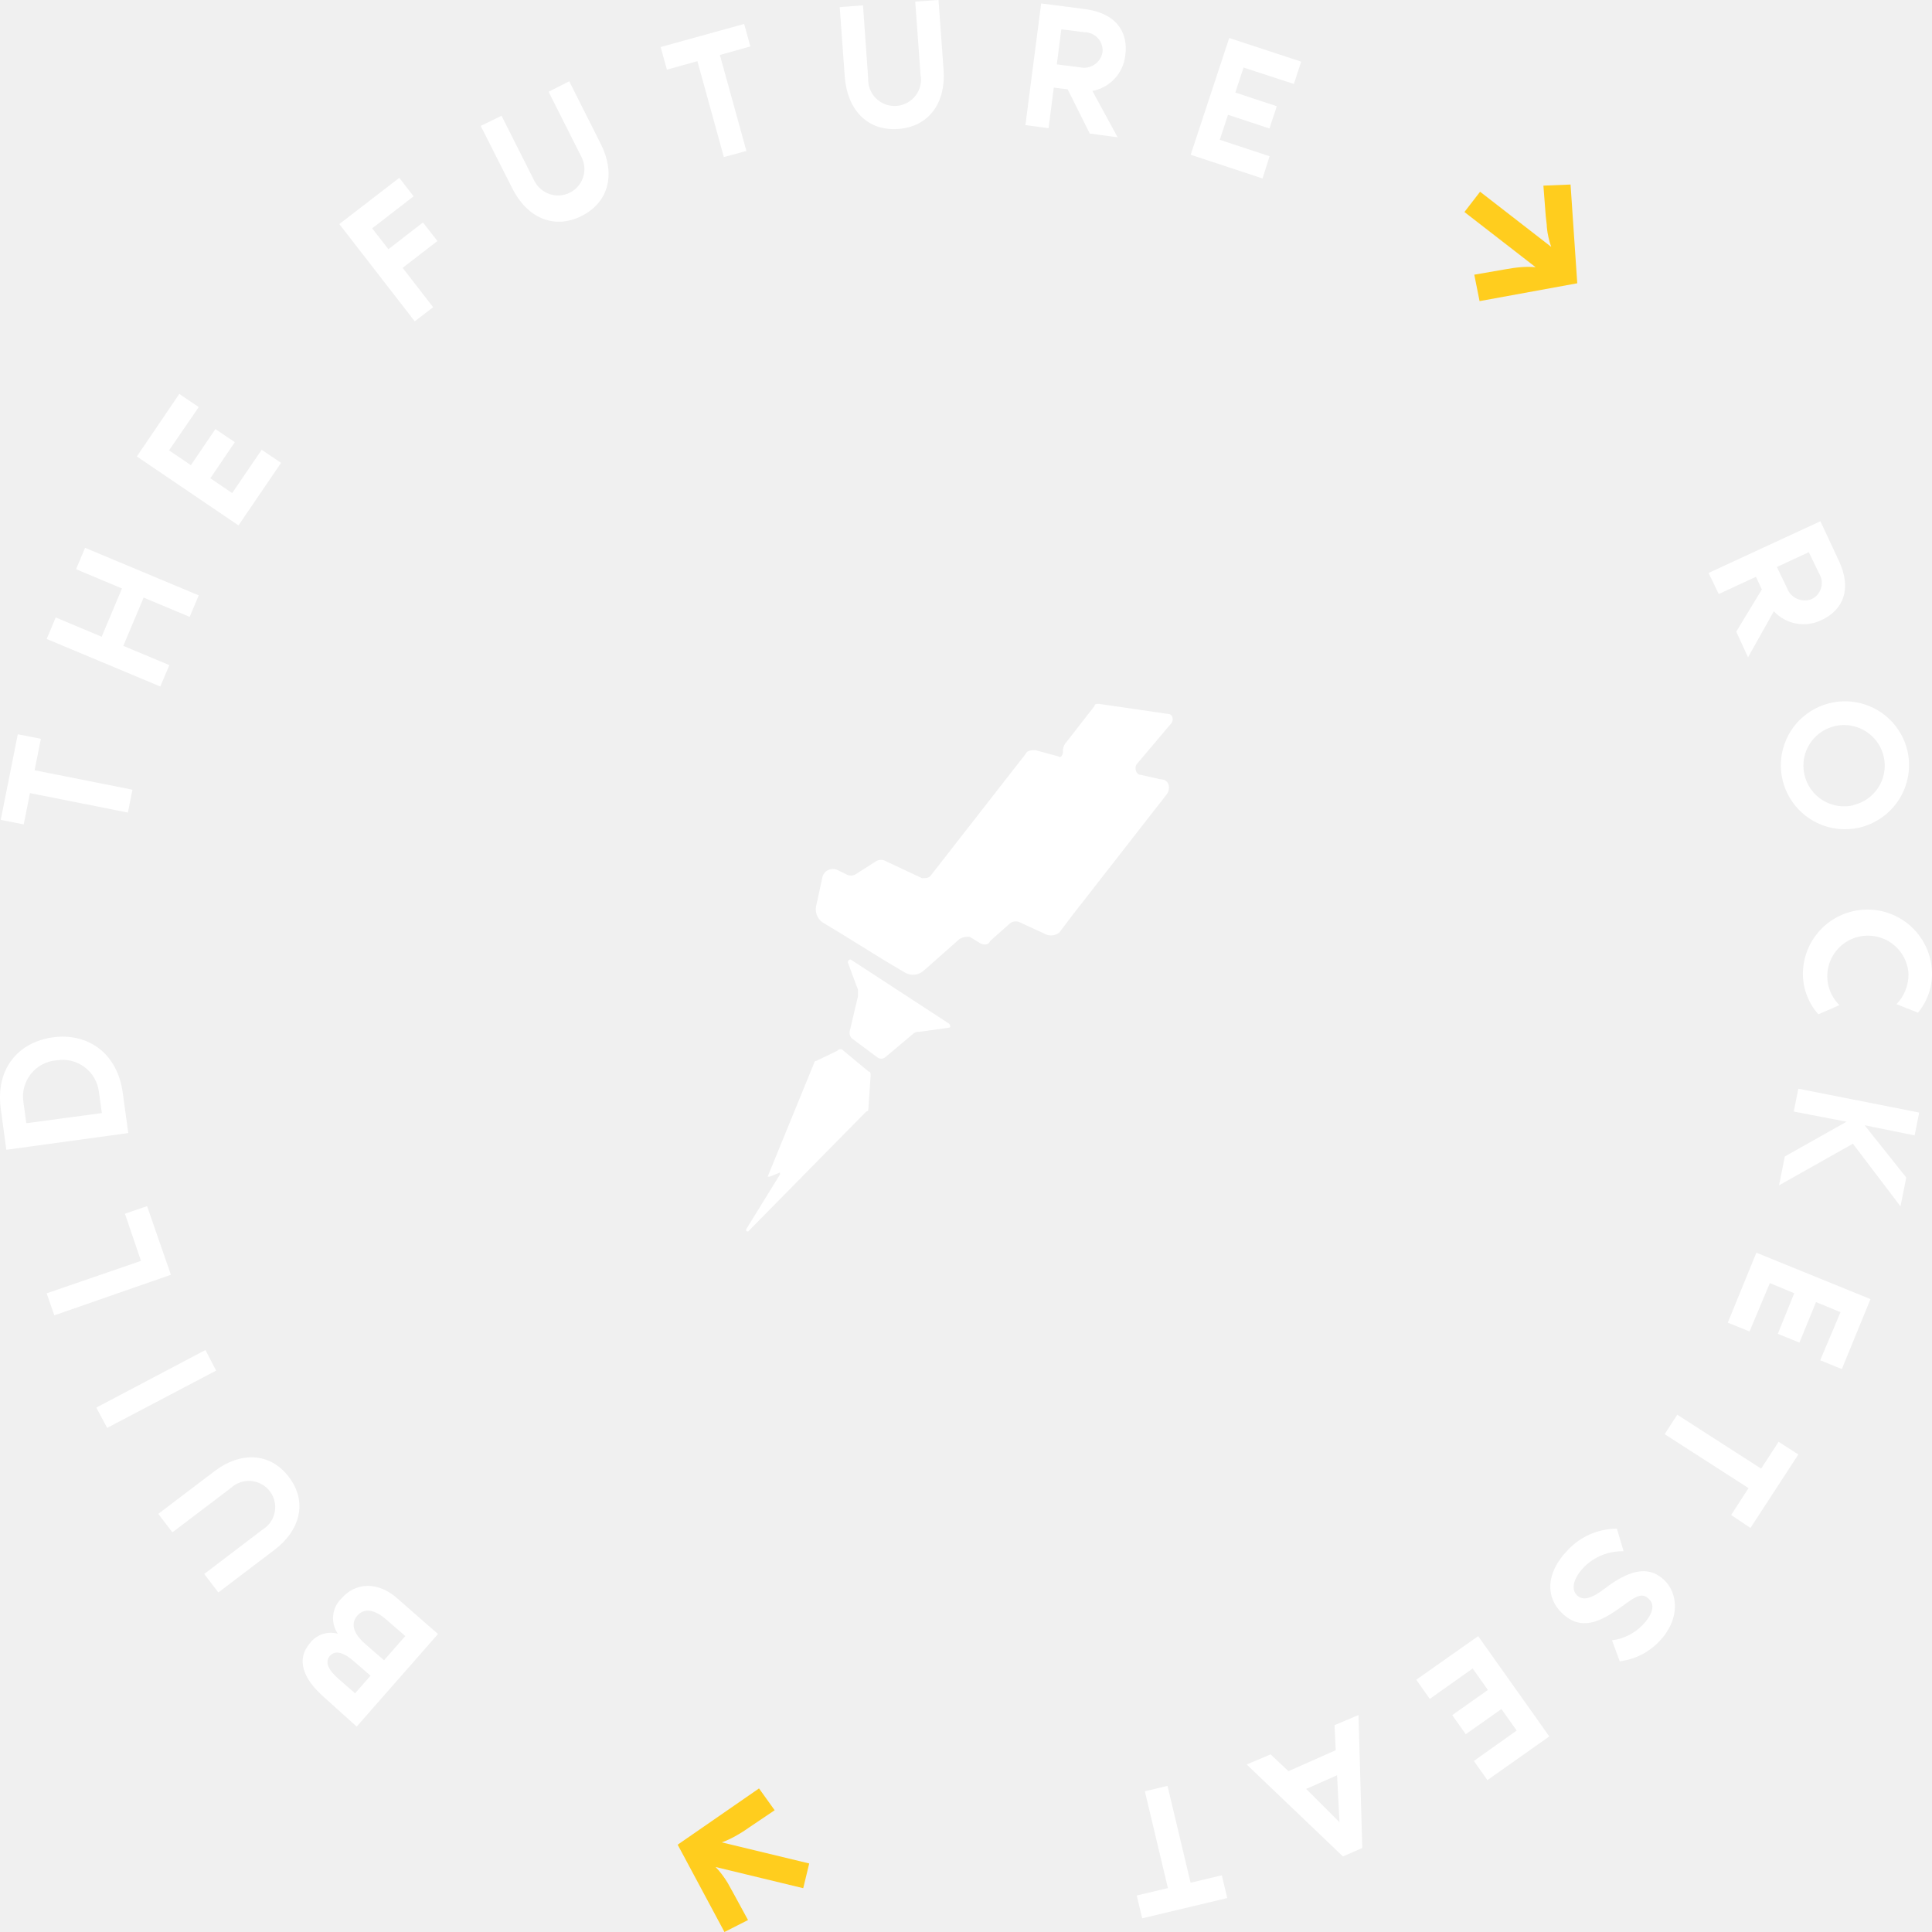
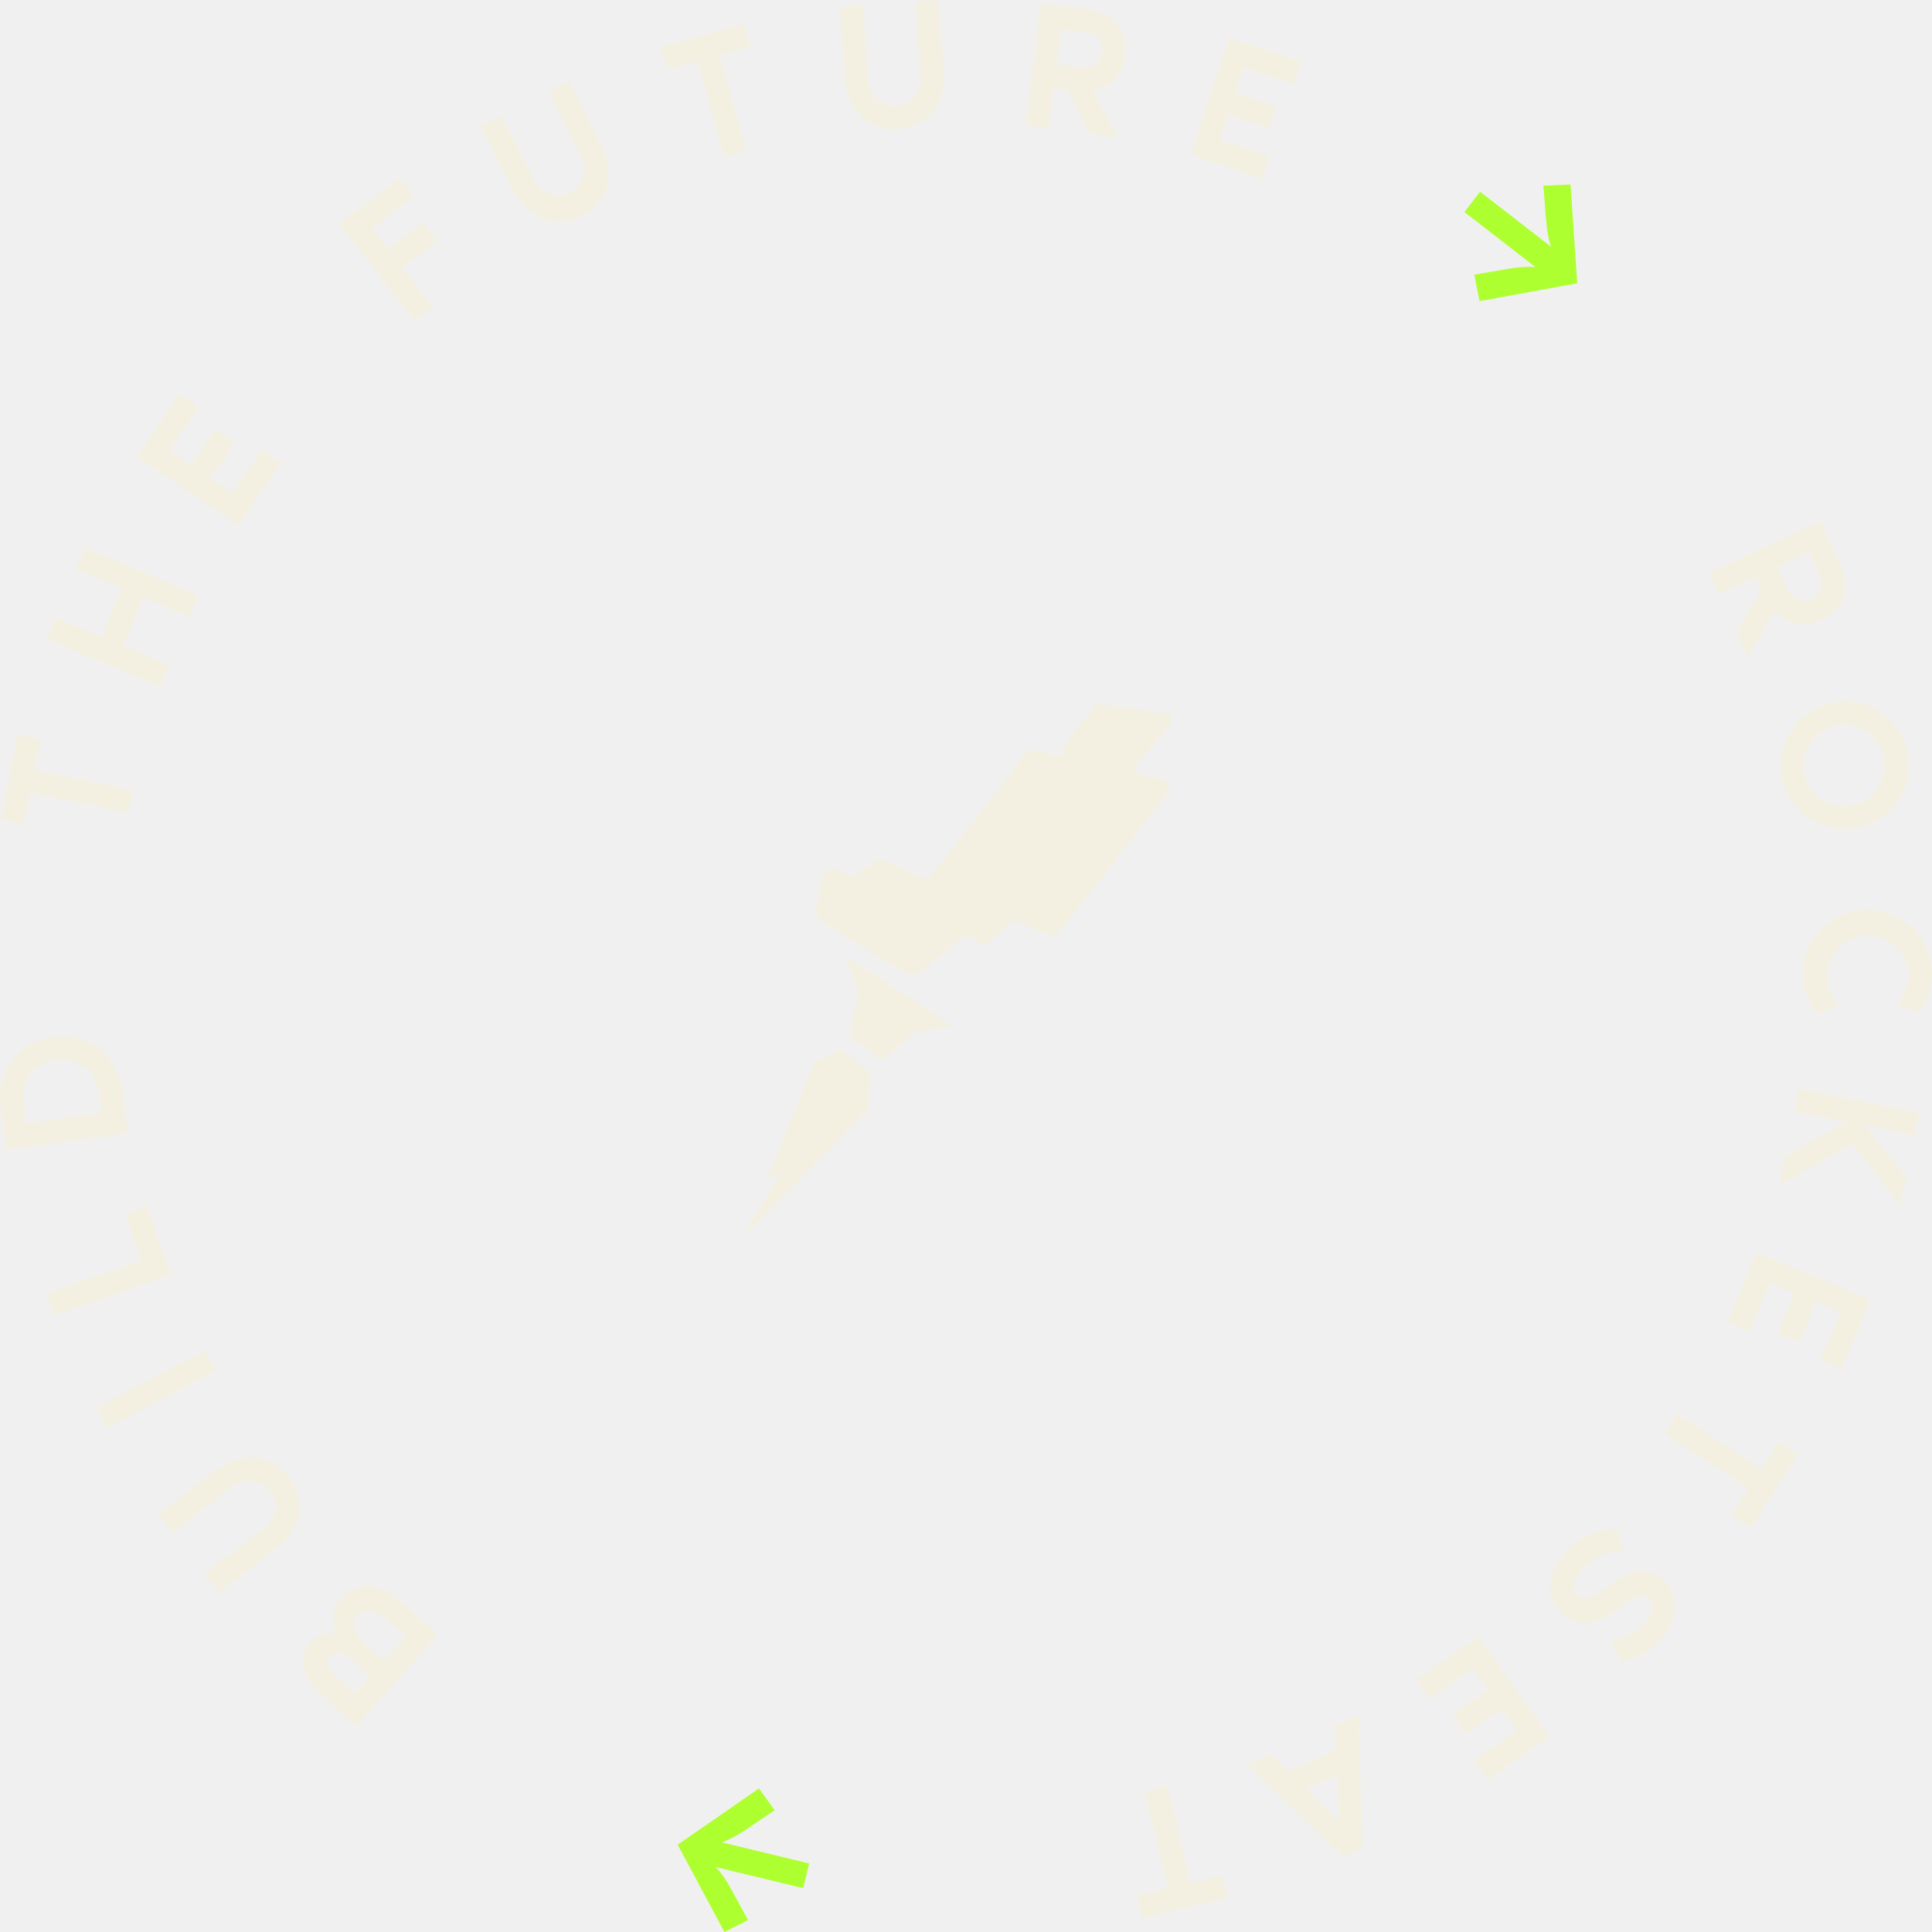
<svg xmlns="http://www.w3.org/2000/svg" width="80" height="80" viewBox="0 0 80 80" fill="none">
-   <path d="M48.382 29.565L45.499 29.145C45.411 29.145 45.322 29.145 45.322 29.233L44.102 30.799C44.032 30.901 44.001 31.025 44.014 31.148C44.014 31.236 43.925 31.412 43.841 31.324L42.877 31.064C42.705 31.064 42.528 31.064 42.456 31.236L38.525 36.274C38.437 36.362 38.348 36.362 38.176 36.362L36.69 35.665C36.627 35.626 36.554 35.605 36.48 35.605C36.405 35.605 36.332 35.626 36.269 35.665L35.444 36.194C35.382 36.235 35.308 36.256 35.234 36.256C35.159 36.256 35.086 36.235 35.023 36.194L34.674 36.022C34.617 35.996 34.555 35.983 34.493 35.982C34.431 35.982 34.369 35.994 34.311 36.019C34.254 36.043 34.202 36.079 34.16 36.124C34.117 36.17 34.084 36.224 34.064 36.282L33.798 37.5C33.767 37.629 33.776 37.765 33.823 37.889C33.87 38.014 33.954 38.121 34.064 38.197L34.762 38.617L36.593 39.75L37.469 40.271C37.592 40.343 37.734 40.374 37.876 40.358C38.018 40.343 38.151 40.283 38.256 40.187L39.737 38.877C39.865 38.805 40.012 38.775 40.158 38.793L40.579 39.053C40.752 39.142 40.928 39.142 41 38.965L41.783 38.268C41.837 38.214 41.905 38.177 41.98 38.161C42.055 38.146 42.133 38.152 42.204 38.18L43.34 38.705C43.428 38.734 43.521 38.74 43.612 38.725C43.703 38.71 43.789 38.673 43.862 38.617L44.388 37.92L48.319 32.882C48.492 32.617 48.403 32.269 48.054 32.269L47.229 32.084C47.052 32.084 46.968 31.824 47.052 31.664L48.45 30.01C48.643 29.834 48.555 29.565 48.382 29.565Z" fill="white" />
-   <path d="M35.28 39.767C35.192 39.679 35.107 39.767 35.107 39.855L35.528 40.985V41.249L35.179 42.727C35.173 42.775 35.178 42.823 35.193 42.869C35.208 42.915 35.234 42.957 35.267 42.992L36.315 43.772C36.364 43.815 36.426 43.838 36.49 43.838C36.554 43.838 36.616 43.815 36.665 43.772L37.801 42.815C37.835 42.782 37.876 42.756 37.922 42.741C37.967 42.726 38.015 42.721 38.062 42.727L39.287 42.555C39.371 42.555 39.371 42.467 39.287 42.379L35.28 39.767Z" fill="white" />
-   <path d="M34.931 43.512C34.916 43.491 34.896 43.474 34.873 43.462C34.851 43.451 34.826 43.445 34.8 43.445C34.775 43.445 34.749 43.451 34.727 43.462C34.704 43.474 34.684 43.491 34.67 43.512L33.794 43.932C33.783 43.932 33.771 43.934 33.761 43.938C33.751 43.943 33.741 43.95 33.733 43.958C33.725 43.966 33.719 43.976 33.715 43.986C33.711 43.997 33.709 44.008 33.71 44.02L31.787 48.722H31.875L32.296 48.55V48.634L30.898 50.901C30.898 50.989 30.898 50.989 30.983 50.989L35.873 46.023C35.962 46.023 35.962 45.934 35.962 45.846L36.05 44.541C36.05 44.452 36.05 44.368 35.962 44.368L34.931 43.512Z" fill="white" />
-   <path d="M29.998 80L28.061 76.385L31.429 74.055L32.077 74.958L31.012 75.676C30.83 75.806 30.64 75.925 30.444 76.033C30.266 76.133 30.08 76.219 29.888 76.289L33.508 77.162L33.26 78.186L29.631 77.309C29.727 77.406 29.815 77.51 29.897 77.62C29.977 77.725 30.052 77.838 30.128 77.96L30.36 78.379L30.974 79.505L29.998 80Z" fill="#FFCD1E" />
-   <path d="M14.139 66.188C14.715 65.528 15.633 65.461 16.453 66.188L18.137 67.661L14.77 71.494L13.431 70.289C12.556 69.525 12.236 68.723 12.851 68.018C12.983 67.852 13.161 67.729 13.363 67.663C13.565 67.598 13.782 67.592 13.987 67.648C13.836 67.426 13.768 67.158 13.796 66.89C13.824 66.623 13.945 66.374 14.139 66.188ZM15.342 69.387L14.66 68.795C14.239 68.421 13.878 68.316 13.659 68.568C13.44 68.82 13.591 69.151 14.025 69.525L14.703 70.117L15.342 69.387ZM14.795 66.901C14.496 67.245 14.656 67.665 15.128 68.077L15.902 68.749L16.782 67.745L16.007 67.073C15.536 66.662 15.098 66.553 14.795 66.901Z" fill="white" />
-   <path d="M6.554 62.686L8.877 60.923C9.946 60.108 11.171 60.125 11.958 61.154C12.745 62.182 12.434 63.366 11.365 64.177L9.041 65.94L8.456 65.176L10.872 63.337C11.003 63.258 11.115 63.152 11.202 63.027C11.289 62.901 11.348 62.76 11.377 62.61C11.405 62.46 11.402 62.306 11.367 62.158C11.332 62.01 11.266 61.871 11.173 61.749C11.081 61.628 10.964 61.528 10.83 61.455C10.696 61.381 10.548 61.337 10.396 61.324C10.244 61.312 10.091 61.331 9.947 61.381C9.802 61.431 9.67 61.511 9.559 61.615L7.139 63.45L6.554 62.686Z" fill="white" />
-   <path d="M8.949 56.754L4.437 59.126L3.987 58.286L8.507 55.901L8.949 56.754Z" fill="white" />
-   <path d="M5.173 50.259L6.091 49.944L7.076 52.786L2.248 54.465L1.933 53.554L5.838 52.211L5.173 50.259Z" fill="white" />
-   <path d="M2.194 42.954C3.591 42.761 4.849 43.562 5.081 45.238L5.312 46.917L0.262 47.61L0.034 45.93C-0.201 44.209 0.8 43.143 2.194 42.954ZM2.324 43.907C2.119 43.925 1.921 43.985 1.74 44.083C1.559 44.181 1.401 44.314 1.274 44.475C1.147 44.637 1.054 44.822 1.002 45.02C0.949 45.218 0.938 45.425 0.969 45.628L1.087 46.51L4.218 46.09L4.096 45.212C4.071 45.009 4.005 44.813 3.902 44.636C3.798 44.459 3.66 44.304 3.495 44.182C3.33 44.06 3.142 43.973 2.942 43.925C2.742 43.878 2.535 43.872 2.333 43.907H2.324Z" fill="white" />
-   <path d="M0.737 30.405L1.693 30.593L1.432 31.895L5.485 32.701L5.296 33.646L1.242 32.84L0.981 34.137L0.03 33.948L0.737 30.405Z" fill="white" />
-   <path d="M3.523 22.684L8.229 24.653L7.854 25.543L5.948 24.745L5.106 26.744L7.013 27.541L6.638 28.427L1.933 26.458L2.307 25.568L4.21 26.366L5.051 24.367L3.149 23.57L3.523 22.684Z" fill="white" />
-   <path d="M7 18.649L7.905 19.262L8.919 17.767L9.723 18.309L8.709 19.804L9.614 20.417L10.835 18.624L11.638 19.166L9.875 21.756L5.666 18.901L7.425 16.311L8.229 16.857L7 18.649Z" fill="white" />
-   <path d="M17.173 13.305L14.05 9.278L16.534 7.364L17.127 8.128L15.41 9.455L16.083 10.32L17.514 9.211L18.112 9.98L16.672 11.092L17.935 12.721L17.173 13.305Z" fill="white" />
-   <path d="M23.571 3.367L24.88 5.966C25.482 7.162 25.242 8.359 24.084 8.942C22.927 9.526 21.816 9.001 21.214 7.801L19.905 5.214L20.768 4.794L22.131 7.498C22.197 7.626 22.286 7.739 22.395 7.832C22.505 7.925 22.631 7.996 22.768 8.04C22.904 8.085 23.049 8.102 23.192 8.09C23.335 8.079 23.474 8.04 23.602 7.975C23.73 7.91 23.844 7.82 23.937 7.711C24.031 7.602 24.102 7.476 24.146 7.34C24.19 7.204 24.207 7.06 24.196 6.917C24.185 6.774 24.145 6.635 24.08 6.507L22.716 3.799L23.571 3.367Z" fill="white" />
-   <path d="M30.814 0.991L31.071 1.923L29.808 2.276L30.907 6.251L29.973 6.503L28.878 2.532L27.616 2.884L27.355 1.948L30.814 0.991Z" fill="white" />
-   <path d="M38.862 0L39.072 2.901C39.169 4.236 38.483 5.248 37.191 5.34C35.899 5.433 35.087 4.53 34.981 3.191L34.771 0.294L35.735 0.223L35.949 3.245C35.942 3.399 35.968 3.553 36.024 3.697C36.081 3.84 36.167 3.97 36.278 4.078C36.389 4.186 36.521 4.269 36.666 4.322C36.812 4.375 36.967 4.397 37.121 4.386C37.275 4.375 37.425 4.331 37.562 4.258C37.698 4.185 37.817 4.084 37.911 3.961C38.005 3.839 38.072 3.698 38.108 3.548C38.143 3.397 38.146 3.241 38.117 3.09L37.898 0.067L38.862 0Z" fill="white" />
-   <path d="M45.125 5.53L44.211 3.699L43.635 3.628L43.42 5.307L42.46 5.181L43.113 0.143L44.91 0.374C46.219 0.542 46.733 1.327 46.594 2.305C46.553 2.662 46.399 2.996 46.155 3.259C45.91 3.522 45.587 3.7 45.234 3.766L46.278 5.685L45.125 5.53ZM43.761 2.666L44.721 2.788C44.822 2.81 44.927 2.812 45.029 2.793C45.131 2.774 45.229 2.734 45.315 2.677C45.402 2.62 45.476 2.546 45.534 2.46C45.592 2.374 45.631 2.277 45.651 2.175C45.664 2.07 45.654 1.963 45.623 1.862C45.592 1.76 45.539 1.667 45.468 1.588C45.398 1.508 45.311 1.445 45.214 1.401C45.117 1.358 45.012 1.335 44.906 1.335L43.946 1.214L43.761 2.666Z" fill="white" />
-   <path d="M51.493 2.796L51.152 3.833L52.869 4.4L52.566 5.319L50.849 4.753L50.508 5.79L52.57 6.47L52.28 7.389L49.304 6.407L50.899 1.574L53.879 2.553L53.576 3.476L51.493 2.796Z" fill="white" />
-   <path d="M65.033 7.641L65.311 11.73L61.266 12.469L61.047 11.374L62.31 11.155C62.541 11.113 62.764 11.08 62.975 11.063C63.178 11.046 63.382 11.046 63.585 11.063L60.639 8.779L61.287 7.939L64.233 10.223C64.186 10.096 64.148 9.966 64.12 9.833C64.087 9.695 64.065 9.554 64.052 9.413C64.052 9.274 64.019 9.115 64.006 8.947L63.909 7.687L65.033 7.641Z" fill="#FFCD1E" />
-   <path d="M71.894 26.156L72.954 24.409L72.71 23.884L71.169 24.598L70.749 23.725L75.379 21.584L76.144 23.221C76.7 24.413 76.309 25.266 75.416 25.681C75.092 25.837 74.726 25.886 74.373 25.819C74.019 25.753 73.696 25.575 73.451 25.312L72.382 27.218L71.894 26.156ZM73.577 23.477L73.998 24.351C74.033 24.448 74.088 24.538 74.159 24.614C74.23 24.69 74.315 24.751 74.41 24.794C74.505 24.837 74.608 24.86 74.712 24.862C74.816 24.865 74.92 24.846 75.016 24.808C75.111 24.762 75.195 24.697 75.263 24.617C75.331 24.536 75.381 24.442 75.409 24.341C75.438 24.24 75.445 24.134 75.43 24.03C75.414 23.926 75.376 23.826 75.32 23.738L74.899 22.864L73.577 23.477Z" fill="white" />
-   <path d="M76.965 34.276C76.453 34.388 75.919 34.346 75.431 34.156C74.942 33.966 74.521 33.636 74.221 33.207C73.92 32.779 73.753 32.271 73.741 31.748C73.729 31.226 73.873 30.711 74.153 30.269C74.434 29.828 74.84 29.479 75.319 29.267C75.798 29.055 76.329 28.989 76.846 29.077C77.363 29.166 77.842 29.405 78.222 29.764C78.603 30.124 78.868 30.588 78.985 31.098C79.14 31.786 79.014 32.508 78.635 33.104C78.256 33.7 77.655 34.121 76.965 34.276ZM76.75 33.335C77.073 33.258 77.367 33.087 77.593 32.845C77.819 32.602 77.968 32.298 78.021 31.971C78.074 31.643 78.029 31.308 77.891 31.006C77.753 30.705 77.529 30.45 77.247 30.276C76.965 30.101 76.637 30.013 76.305 30.023C75.973 30.034 75.651 30.142 75.381 30.335C75.111 30.527 74.903 30.796 74.785 31.105C74.667 31.415 74.644 31.753 74.718 32.076C74.766 32.293 74.858 32.498 74.986 32.68C75.115 32.862 75.279 33.016 75.468 33.134C75.657 33.252 75.868 33.331 76.088 33.367C76.308 33.403 76.533 33.395 76.75 33.344V33.335Z" fill="white" />
-   <path d="M76.17 41.619L75.294 42.001C74.894 41.55 74.668 40.973 74.654 40.372C74.649 40.022 74.713 39.674 74.842 39.348C74.971 39.023 75.163 38.726 75.407 38.474C75.652 38.223 75.943 38.022 76.265 37.883C76.588 37.744 76.934 37.669 77.285 37.664C77.636 37.658 77.985 37.722 78.311 37.851C78.637 37.979 78.935 38.171 79.187 38.415C79.439 38.658 79.641 38.949 79.78 39.271C79.92 39.592 79.994 39.938 80 40.288C80.009 40.888 79.803 41.471 79.419 41.933L78.531 41.581C78.856 41.243 79.035 40.79 79.027 40.321C79.011 40.049 78.928 39.785 78.787 39.552C78.645 39.319 78.448 39.123 78.214 38.983C77.98 38.843 77.715 38.761 77.442 38.746C77.169 38.73 76.896 38.781 76.648 38.895C76.399 39.008 76.182 39.18 76.015 39.396C75.847 39.611 75.736 39.864 75.689 40.133C75.641 40.402 75.661 40.678 75.745 40.937C75.828 41.197 75.974 41.432 76.17 41.623V41.619Z" fill="white" />
-   <path d="M73.665 49.083L73.905 47.887L76.464 46.447L74.276 46.027L74.465 45.082L79.469 46.069L79.28 47.014L77.209 46.594L78.935 48.76L78.695 49.952L76.725 47.358L73.665 49.083Z" fill="white" />
-   <path d="M76.212 54.335L75.197 53.916L74.511 55.595L73.615 55.23L74.296 53.55L73.286 53.13L72.445 55.133L71.544 54.768L72.727 51.871L77.453 53.794L76.266 56.691L75.37 56.325L76.212 54.335Z" fill="white" />
-   <path d="M72.483 63.27L71.683 62.732L72.403 61.62L68.93 59.386L69.452 58.58L72.925 60.813L73.648 59.701L74.465 60.226L72.483 63.27Z" fill="white" />
-   <path d="M64.679 66.796C64.018 66.166 63.976 65.163 64.906 64.198C65.167 63.915 65.483 63.689 65.835 63.534C66.187 63.38 66.567 63.3 66.952 63.299L67.23 64.235C66.928 64.227 66.627 64.279 66.347 64.391C66.066 64.502 65.811 64.669 65.597 64.882C65.134 65.365 65.045 65.814 65.302 66.061C65.559 66.309 65.942 66.171 66.472 65.763C67.63 64.878 68.362 64.899 68.918 65.432C69.473 65.965 69.595 67.027 68.72 67.951C68.286 68.416 67.702 68.714 67.07 68.79L66.75 67.921C67.231 67.861 67.676 67.639 68.013 67.292C68.37 66.922 68.577 66.498 68.282 66.213C67.987 65.927 67.735 66.095 67.137 66.536C66.258 67.17 65.466 67.552 64.679 66.796Z" fill="white" />
-   <path d="M62.802 71.658L62.171 70.768L60.694 71.809L60.134 71.02L61.611 69.978L60.98 69.088L59.204 70.348L58.644 69.554L61.207 67.749L64.153 71.901L61.59 73.711L61.03 72.917L62.802 71.658Z" fill="white" />
-   <path d="M53.353 73.341L55.31 72.472L55.26 71.435L56.253 71.016L56.409 76.52L55.609 76.872L51.623 73.064L52.612 72.644L53.353 73.341ZM54.085 74.076L55.466 75.453L55.365 73.509L54.085 74.076Z" fill="white" />
-   <path d="M47.296 79.433L47.069 78.489L48.361 78.182L47.406 74.173L48.344 73.95L49.3 77.96L50.592 77.653L50.819 78.594L47.296 79.433Z" fill="white" />
+   <path d="M48.382 29.565L45.499 29.145C45.411 29.145 45.322 29.145 45.322 29.233L44.102 30.799C44.032 30.901 44.001 31.025 44.014 31.148C44.014 31.236 43.925 31.412 43.841 31.324L42.877 31.064C42.705 31.064 42.528 31.064 42.456 31.236L38.525 36.274C38.437 36.362 38.348 36.362 38.176 36.362L36.69 35.665C36.627 35.626 36.554 35.605 36.48 35.605C36.405 35.605 36.332 35.626 36.269 35.665L35.444 36.194C35.382 36.235 35.308 36.256 35.234 36.256C35.159 36.256 35.086 36.235 35.023 36.194L34.674 36.022C34.617 35.996 34.555 35.983 34.493 35.982C34.431 35.982 34.369 35.994 34.311 36.019C34.254 36.043 34.202 36.079 34.16 36.124C34.117 36.17 34.084 36.224 34.064 36.282L33.798 37.5C33.767 37.629 33.776 37.765 33.823 37.889C33.87 38.014 33.954 38.121 34.064 38.197L34.762 38.617L36.593 39.75L37.469 40.271C37.592 40.343 37.734 40.374 37.876 40.358C38.018 40.343 38.151 40.283 38.256 40.187L39.737 38.877C39.865 38.805 40.012 38.775 40.158 38.793L40.579 39.053C40.752 39.142 40.928 39.142 41 38.965L41.783 38.268C41.837 38.214 41.905 38.177 41.98 38.161C42.055 38.146 42.133 38.152 42.204 38.18L43.34 38.705C43.428 38.734 43.521 38.74 43.612 38.725C43.703 38.71 43.789 38.673 43.862 38.617L44.388 37.92L48.319 32.882C48.492 32.617 48.403 32.269 48.054 32.269L47.229 32.084C47.052 32.084 46.968 31.824 47.052 31.664L48.45 30.01C48.643 29.834 48.555 29.565 48.382 29.565Z" fill="#f3f0e1" />
+   <path d="M35.28 39.767C35.192 39.679 35.107 39.767 35.107 39.855L35.528 40.985V41.249L35.179 42.727C35.173 42.775 35.178 42.823 35.193 42.869C35.208 42.915 35.234 42.957 35.267 42.992L36.315 43.772C36.364 43.815 36.426 43.838 36.49 43.838C36.554 43.838 36.616 43.815 36.665 43.772L37.801 42.815C37.835 42.782 37.876 42.756 37.922 42.741C37.967 42.726 38.015 42.721 38.062 42.727L39.287 42.555C39.371 42.555 39.371 42.467 39.287 42.379L35.28 39.767Z" fill="#f3f0e1" />
+   <path d="M34.931 43.512C34.916 43.491 34.896 43.474 34.873 43.462C34.851 43.451 34.826 43.445 34.8 43.445C34.775 43.445 34.749 43.451 34.727 43.462C34.704 43.474 34.684 43.491 34.67 43.512L33.794 43.932C33.783 43.932 33.771 43.934 33.761 43.938C33.751 43.943 33.741 43.95 33.733 43.958C33.725 43.966 33.719 43.976 33.715 43.986C33.711 43.997 33.709 44.008 33.71 44.02L31.787 48.722H31.875L32.296 48.55V48.634L30.898 50.901C30.898 50.989 30.898 50.989 30.983 50.989L35.873 46.023C35.962 46.023 35.962 45.934 35.962 45.846L36.05 44.541C36.05 44.452 36.05 44.368 35.962 44.368L34.931 43.512Z" fill="#f3f0e1" />
+   <path d="M29.998 80L28.061 76.385L31.429 74.055L32.077 74.958L31.012 75.676C30.83 75.806 30.64 75.925 30.444 76.033C30.266 76.133 30.08 76.219 29.888 76.289L33.508 77.162L33.26 78.186L29.631 77.309C29.727 77.406 29.815 77.51 29.897 77.62C29.977 77.725 30.052 77.838 30.128 77.96L30.36 78.379L30.974 79.505L29.998 80Z" fill="#ADFF2F" />
+   <path d="M14.139 66.188C14.715 65.528 15.633 65.461 16.453 66.188L18.137 67.661L14.77 71.494L13.431 70.289C12.556 69.525 12.236 68.723 12.851 68.018C12.983 67.852 13.161 67.729 13.363 67.663C13.565 67.598 13.782 67.592 13.987 67.648C13.836 67.426 13.768 67.158 13.796 66.89C13.824 66.623 13.945 66.374 14.139 66.188ZM15.342 69.387L14.66 68.795C14.239 68.421 13.878 68.316 13.659 68.568C13.44 68.82 13.591 69.151 14.025 69.525L14.703 70.117L15.342 69.387ZM14.795 66.901C14.496 67.245 14.656 67.665 15.128 68.077L15.902 68.749L16.782 67.745L16.007 67.073C15.536 66.662 15.098 66.553 14.795 66.901Z" fill="#f3f0e1" />
+   <path d="M6.554 62.686L8.877 60.923C9.946 60.108 11.171 60.125 11.958 61.154C12.745 62.182 12.434 63.366 11.365 64.177L9.041 65.94L8.456 65.176L10.872 63.337C11.003 63.258 11.115 63.152 11.202 63.027C11.289 62.901 11.348 62.76 11.377 62.61C11.405 62.46 11.402 62.306 11.367 62.158C11.332 62.01 11.266 61.871 11.173 61.749C11.081 61.628 10.964 61.528 10.83 61.455C10.696 61.381 10.548 61.337 10.396 61.324C10.244 61.312 10.091 61.331 9.947 61.381C9.802 61.431 9.67 61.511 9.559 61.615L7.139 63.45L6.554 62.686Z" fill="#f3f0e1" />
+   <path d="M8.949 56.754L4.437 59.126L3.987 58.286L8.507 55.901L8.949 56.754Z" fill="#f3f0e1" />
+   <path d="M5.173 50.259L6.091 49.944L7.076 52.786L2.248 54.465L1.933 53.554L5.838 52.211L5.173 50.259Z" fill="#f3f0e1" />
+   <path d="M2.194 42.954C3.591 42.761 4.849 43.562 5.081 45.238L5.312 46.917L0.262 47.61L0.034 45.93C-0.201 44.209 0.8 43.143 2.194 42.954ZM2.324 43.907C2.119 43.925 1.921 43.985 1.74 44.083C1.559 44.181 1.401 44.314 1.274 44.475C1.147 44.637 1.054 44.822 1.002 45.02C0.949 45.218 0.938 45.425 0.969 45.628L1.087 46.51L4.218 46.09L4.096 45.212C4.071 45.009 4.005 44.813 3.902 44.636C3.798 44.459 3.66 44.304 3.495 44.182C3.33 44.06 3.142 43.973 2.942 43.925C2.742 43.878 2.535 43.872 2.333 43.907H2.324Z" fill="#f3f0e1" />
+   <path d="M0.737 30.405L1.693 30.593L1.432 31.895L5.485 32.701L5.296 33.646L1.242 32.84L0.981 34.137L0.03 33.948L0.737 30.405Z" fill="#f3f0e1" />
+   <path d="M3.523 22.684L8.229 24.653L7.854 25.543L5.948 24.745L5.106 26.744L7.013 27.541L6.638 28.427L1.933 26.458L2.307 25.568L4.21 26.366L5.051 24.367L3.149 23.57L3.523 22.684Z" fill="#f3f0e1" />
+   <path d="M7 18.649L7.905 19.262L8.919 17.767L9.723 18.309L8.709 19.804L9.614 20.417L10.835 18.624L11.638 19.166L9.875 21.756L5.666 18.901L7.425 16.311L8.229 16.857L7 18.649Z" fill="#f3f0e1" />
+   <path d="M17.173 13.305L14.05 9.278L16.534 7.364L17.127 8.128L15.41 9.455L16.083 10.32L17.514 9.211L18.112 9.98L16.672 11.092L17.935 12.721L17.173 13.305Z" fill="#f3f0e1" />
+   <path d="M23.571 3.367L24.88 5.966C25.482 7.162 25.242 8.359 24.084 8.942C22.927 9.526 21.816 9.001 21.214 7.801L19.905 5.214L20.768 4.794L22.131 7.498C22.197 7.626 22.286 7.739 22.395 7.832C22.505 7.925 22.631 7.996 22.768 8.04C22.904 8.085 23.049 8.102 23.192 8.09C23.335 8.079 23.474 8.04 23.602 7.975C23.73 7.91 23.844 7.82 23.937 7.711C24.031 7.602 24.102 7.476 24.146 7.34C24.19 7.204 24.207 7.06 24.196 6.917C24.185 6.774 24.145 6.635 24.08 6.507L22.716 3.799L23.571 3.367Z" fill="#f3f0e1" />
+   <path d="M30.814 0.991L31.071 1.923L29.808 2.276L30.907 6.251L29.973 6.503L28.878 2.532L27.616 2.884L27.355 1.948L30.814 0.991Z" fill="#f3f0e1" />
+   <path d="M38.862 0L39.072 2.901C39.169 4.236 38.483 5.248 37.191 5.34C35.899 5.433 35.087 4.53 34.981 3.191L34.771 0.294L35.735 0.223L35.949 3.245C35.942 3.399 35.968 3.553 36.024 3.697C36.081 3.84 36.167 3.97 36.278 4.078C36.389 4.186 36.521 4.269 36.666 4.322C36.812 4.375 36.967 4.397 37.121 4.386C37.275 4.375 37.425 4.331 37.562 4.258C37.698 4.185 37.817 4.084 37.911 3.961C38.005 3.839 38.072 3.698 38.108 3.548C38.143 3.397 38.146 3.241 38.117 3.09L37.898 0.067L38.862 0Z" fill="#f3f0e1" />
+   <path d="M45.125 5.53L44.211 3.699L43.635 3.628L43.42 5.307L42.46 5.181L43.113 0.143L44.91 0.374C46.219 0.542 46.733 1.327 46.594 2.305C46.553 2.662 46.399 2.996 46.155 3.259C45.91 3.522 45.587 3.7 45.234 3.766L46.278 5.685L45.125 5.53ZM43.761 2.666L44.721 2.788C44.822 2.81 44.927 2.812 45.029 2.793C45.131 2.774 45.229 2.734 45.315 2.677C45.402 2.62 45.476 2.546 45.534 2.46C45.592 2.374 45.631 2.277 45.651 2.175C45.664 2.07 45.654 1.963 45.623 1.862C45.592 1.76 45.539 1.667 45.468 1.588C45.398 1.508 45.311 1.445 45.214 1.401C45.117 1.358 45.012 1.335 44.906 1.335L43.946 1.214L43.761 2.666Z" fill="#f3f0e1" />
+   <path d="M51.493 2.796L51.152 3.833L52.869 4.4L52.566 5.319L50.849 4.753L50.508 5.79L52.57 6.47L52.28 7.389L49.304 6.407L50.899 1.574L53.879 2.553L53.576 3.476L51.493 2.796Z" fill="#f3f0e1" />
+   <path d="M65.033 7.641L65.311 11.73L61.266 12.469L61.047 11.374L62.31 11.155C62.541 11.113 62.764 11.08 62.975 11.063C63.178 11.046 63.382 11.046 63.585 11.063L60.639 8.779L61.287 7.939L64.233 10.223C64.186 10.096 64.148 9.966 64.12 9.833C64.087 9.695 64.065 9.554 64.052 9.413C64.052 9.274 64.019 9.115 64.006 8.947L63.909 7.687L65.033 7.641Z" fill="#ADFF2F" />
+   <path d="M71.894 26.156L72.954 24.409L72.71 23.884L71.169 24.598L70.749 23.725L75.379 21.584L76.144 23.221C76.7 24.413 76.309 25.266 75.416 25.681C75.092 25.837 74.726 25.886 74.373 25.819C74.019 25.753 73.696 25.575 73.451 25.312L72.382 27.218L71.894 26.156ZM73.577 23.477L73.998 24.351C74.033 24.448 74.088 24.538 74.159 24.614C74.23 24.69 74.315 24.751 74.41 24.794C74.505 24.837 74.608 24.86 74.712 24.862C74.816 24.865 74.92 24.846 75.016 24.808C75.111 24.762 75.195 24.697 75.263 24.617C75.331 24.536 75.381 24.442 75.409 24.341C75.438 24.24 75.445 24.134 75.43 24.03C75.414 23.926 75.376 23.826 75.32 23.738L74.899 22.864L73.577 23.477Z" fill="#f3f0e1" />
+   <path d="M76.965 34.276C76.453 34.388 75.919 34.346 75.431 34.156C74.942 33.966 74.521 33.636 74.221 33.207C73.92 32.779 73.753 32.271 73.741 31.748C73.729 31.226 73.873 30.711 74.153 30.269C74.434 29.828 74.84 29.479 75.319 29.267C75.798 29.055 76.329 28.989 76.846 29.077C77.363 29.166 77.842 29.405 78.222 29.764C78.603 30.124 78.868 30.588 78.985 31.098C79.14 31.786 79.014 32.508 78.635 33.104C78.256 33.7 77.655 34.121 76.965 34.276ZM76.75 33.335C77.073 33.258 77.367 33.087 77.593 32.845C77.819 32.602 77.968 32.298 78.021 31.971C78.074 31.643 78.029 31.308 77.891 31.006C77.753 30.705 77.529 30.45 77.247 30.276C76.965 30.101 76.637 30.013 76.305 30.023C75.973 30.034 75.651 30.142 75.381 30.335C75.111 30.527 74.903 30.796 74.785 31.105C74.667 31.415 74.644 31.753 74.718 32.076C74.766 32.293 74.858 32.498 74.986 32.68C75.115 32.862 75.279 33.016 75.468 33.134C75.657 33.252 75.868 33.331 76.088 33.367C76.308 33.403 76.533 33.395 76.75 33.344V33.335Z" fill="#f3f0e1" />
+   <path d="M76.17 41.619L75.294 42.001C74.894 41.55 74.668 40.973 74.654 40.372C74.649 40.022 74.713 39.674 74.842 39.348C74.971 39.023 75.163 38.726 75.407 38.474C75.652 38.223 75.943 38.022 76.265 37.883C76.588 37.744 76.934 37.669 77.285 37.664C77.636 37.658 77.985 37.722 78.311 37.851C78.637 37.979 78.935 38.171 79.187 38.415C79.439 38.658 79.641 38.949 79.78 39.271C79.92 39.592 79.994 39.938 80 40.288C80.009 40.888 79.803 41.471 79.419 41.933L78.531 41.581C78.856 41.243 79.035 40.79 79.027 40.321C79.011 40.049 78.928 39.785 78.787 39.552C78.645 39.319 78.448 39.123 78.214 38.983C77.98 38.843 77.715 38.761 77.442 38.746C77.169 38.73 76.896 38.781 76.648 38.895C76.399 39.008 76.182 39.18 76.015 39.396C75.847 39.611 75.736 39.864 75.689 40.133C75.641 40.402 75.661 40.678 75.745 40.937C75.828 41.197 75.974 41.432 76.17 41.623V41.619Z" fill="#f3f0e1" />
+   <path d="M73.665 49.083L73.905 47.887L76.464 46.447L74.276 46.027L74.465 45.082L79.469 46.069L79.28 47.014L77.209 46.594L78.935 48.76L78.695 49.952L76.725 47.358L73.665 49.083Z" fill="#f3f0e1" />
+   <path d="M76.212 54.335L75.197 53.916L74.511 55.595L73.615 55.23L74.296 53.55L73.286 53.13L72.445 55.133L71.544 54.768L72.727 51.871L77.453 53.794L76.266 56.691L75.37 56.325L76.212 54.335Z" fill="#f3f0e1" />
+   <path d="M72.483 63.27L71.683 62.732L72.403 61.62L68.93 59.386L69.452 58.58L72.925 60.813L73.648 59.701L74.465 60.226L72.483 63.27Z" fill="#f3f0e1" />
+   <path d="M64.679 66.796C64.018 66.166 63.976 65.163 64.906 64.198C65.167 63.915 65.483 63.689 65.835 63.534C66.187 63.38 66.567 63.3 66.952 63.299L67.23 64.235C66.928 64.227 66.627 64.279 66.347 64.391C66.066 64.502 65.811 64.669 65.597 64.882C65.134 65.365 65.045 65.814 65.302 66.061C65.559 66.309 65.942 66.171 66.472 65.763C67.63 64.878 68.362 64.899 68.918 65.432C69.473 65.965 69.595 67.027 68.72 67.951C68.286 68.416 67.702 68.714 67.07 68.79L66.75 67.921C67.231 67.861 67.676 67.639 68.013 67.292C68.37 66.922 68.577 66.498 68.282 66.213C67.987 65.927 67.735 66.095 67.137 66.536C66.258 67.17 65.466 67.552 64.679 66.796Z" fill="#f3f0e1" />
+   <path d="M62.802 71.658L62.171 70.768L60.694 71.809L60.134 71.02L61.611 69.978L60.98 69.088L59.204 70.348L58.644 69.554L61.207 67.749L64.153 71.901L61.59 73.711L61.03 72.917L62.802 71.658Z" fill="#f3f0e1" />
+   <path d="M53.353 73.341L55.31 72.472L55.26 71.435L56.253 71.016L56.409 76.52L55.609 76.872L51.623 73.064L52.612 72.644L53.353 73.341ZM54.085 74.076L55.466 75.453L55.365 73.509L54.085 74.076Z" fill="#f3f0e1" />
+   <path d="M47.296 79.433L47.069 78.489L48.361 78.182L47.406 74.173L48.344 73.95L49.3 77.96L50.592 77.653L50.819 78.594L47.296 79.433Z" fill="#f3f0e1" />
</svg>
